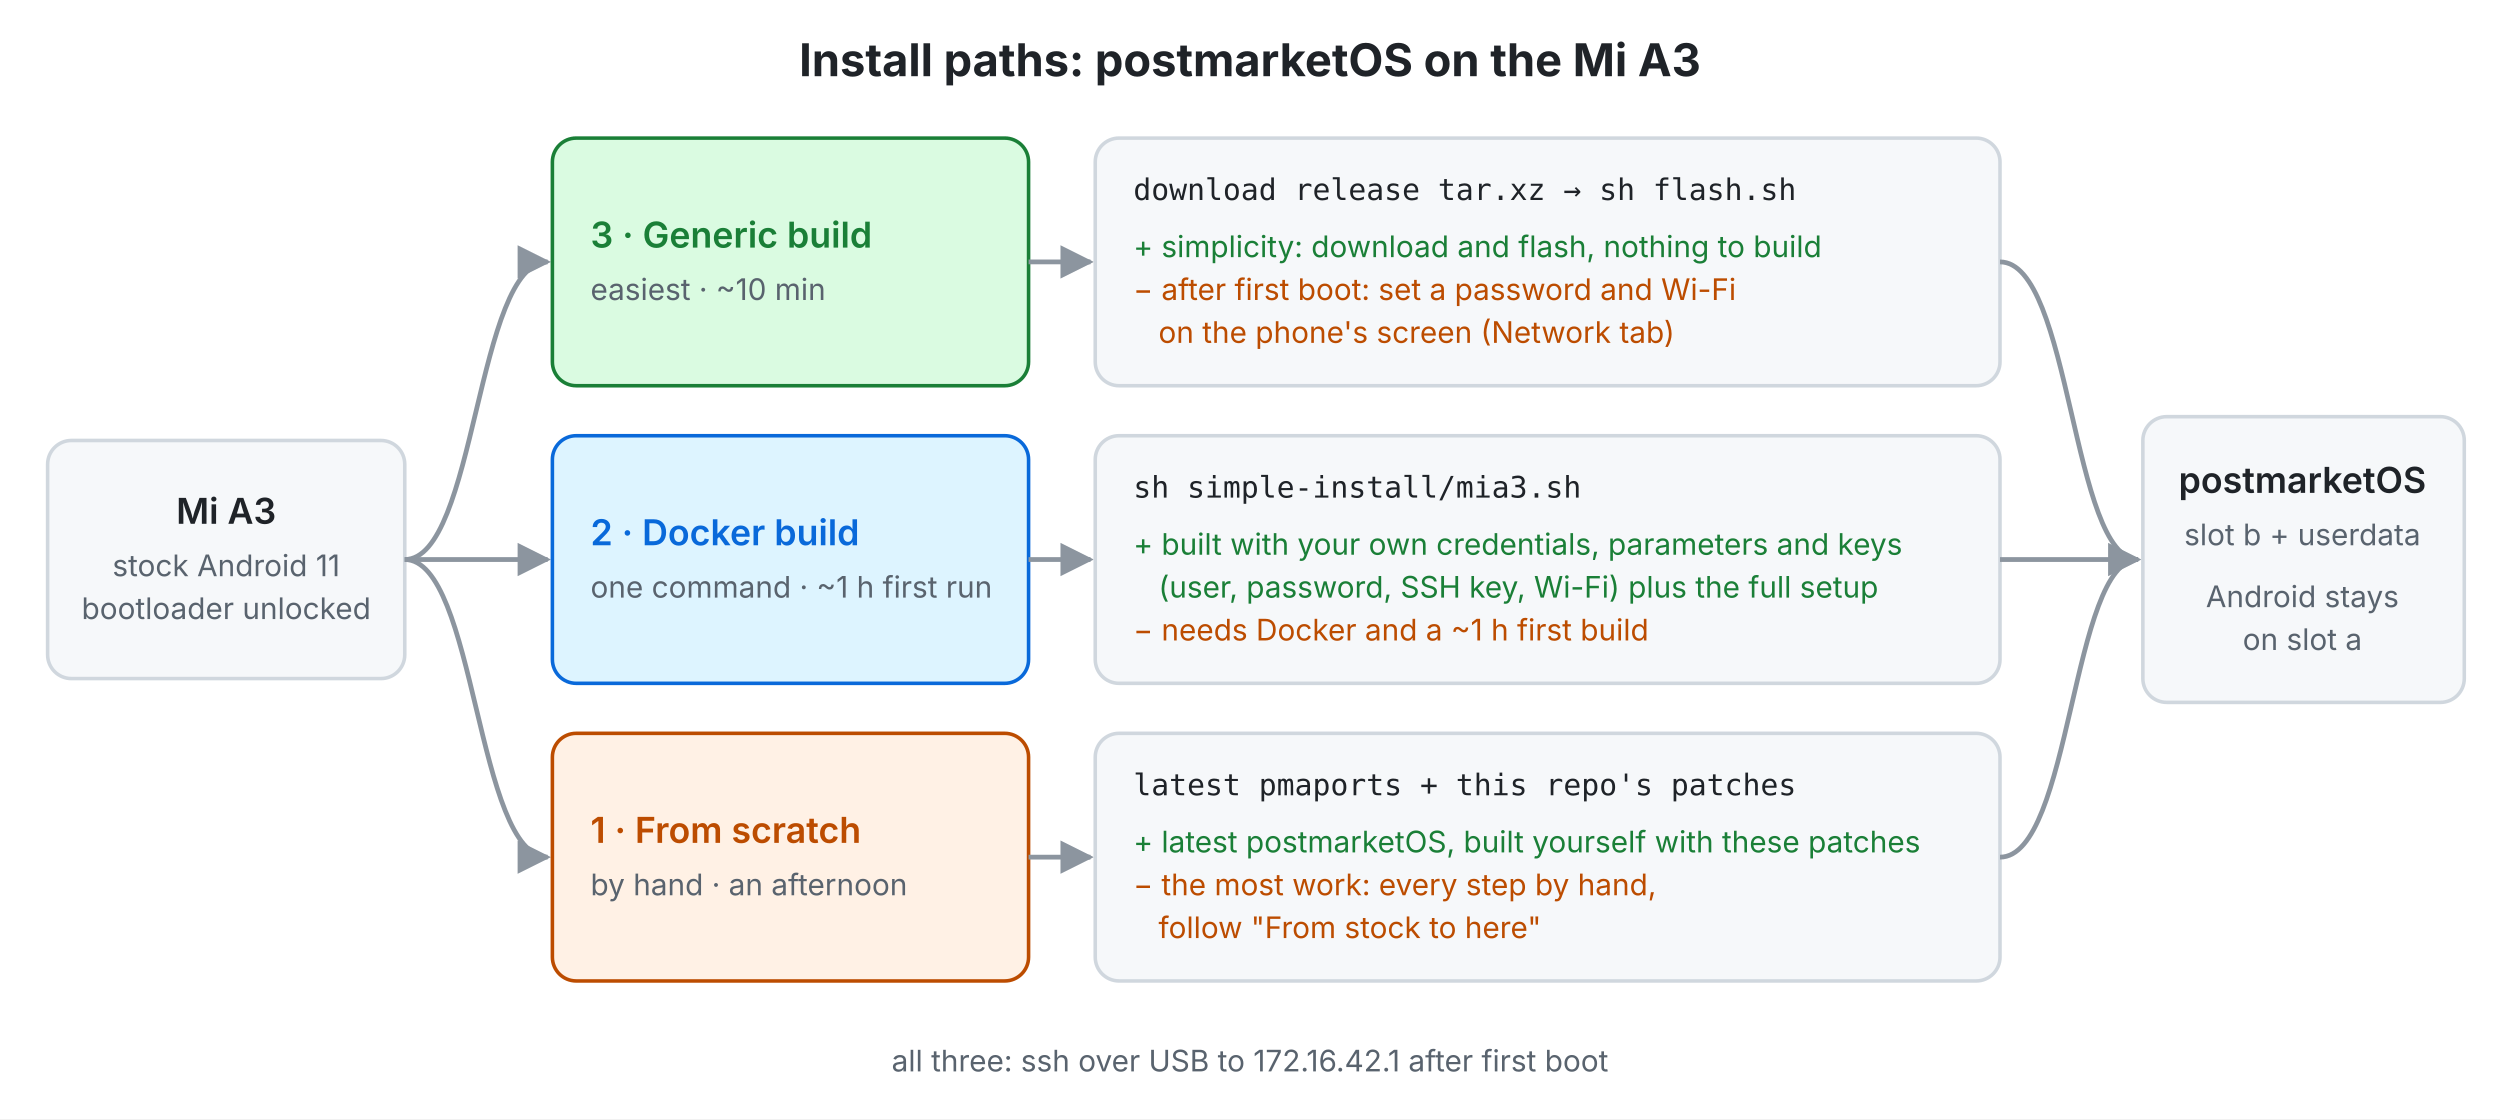
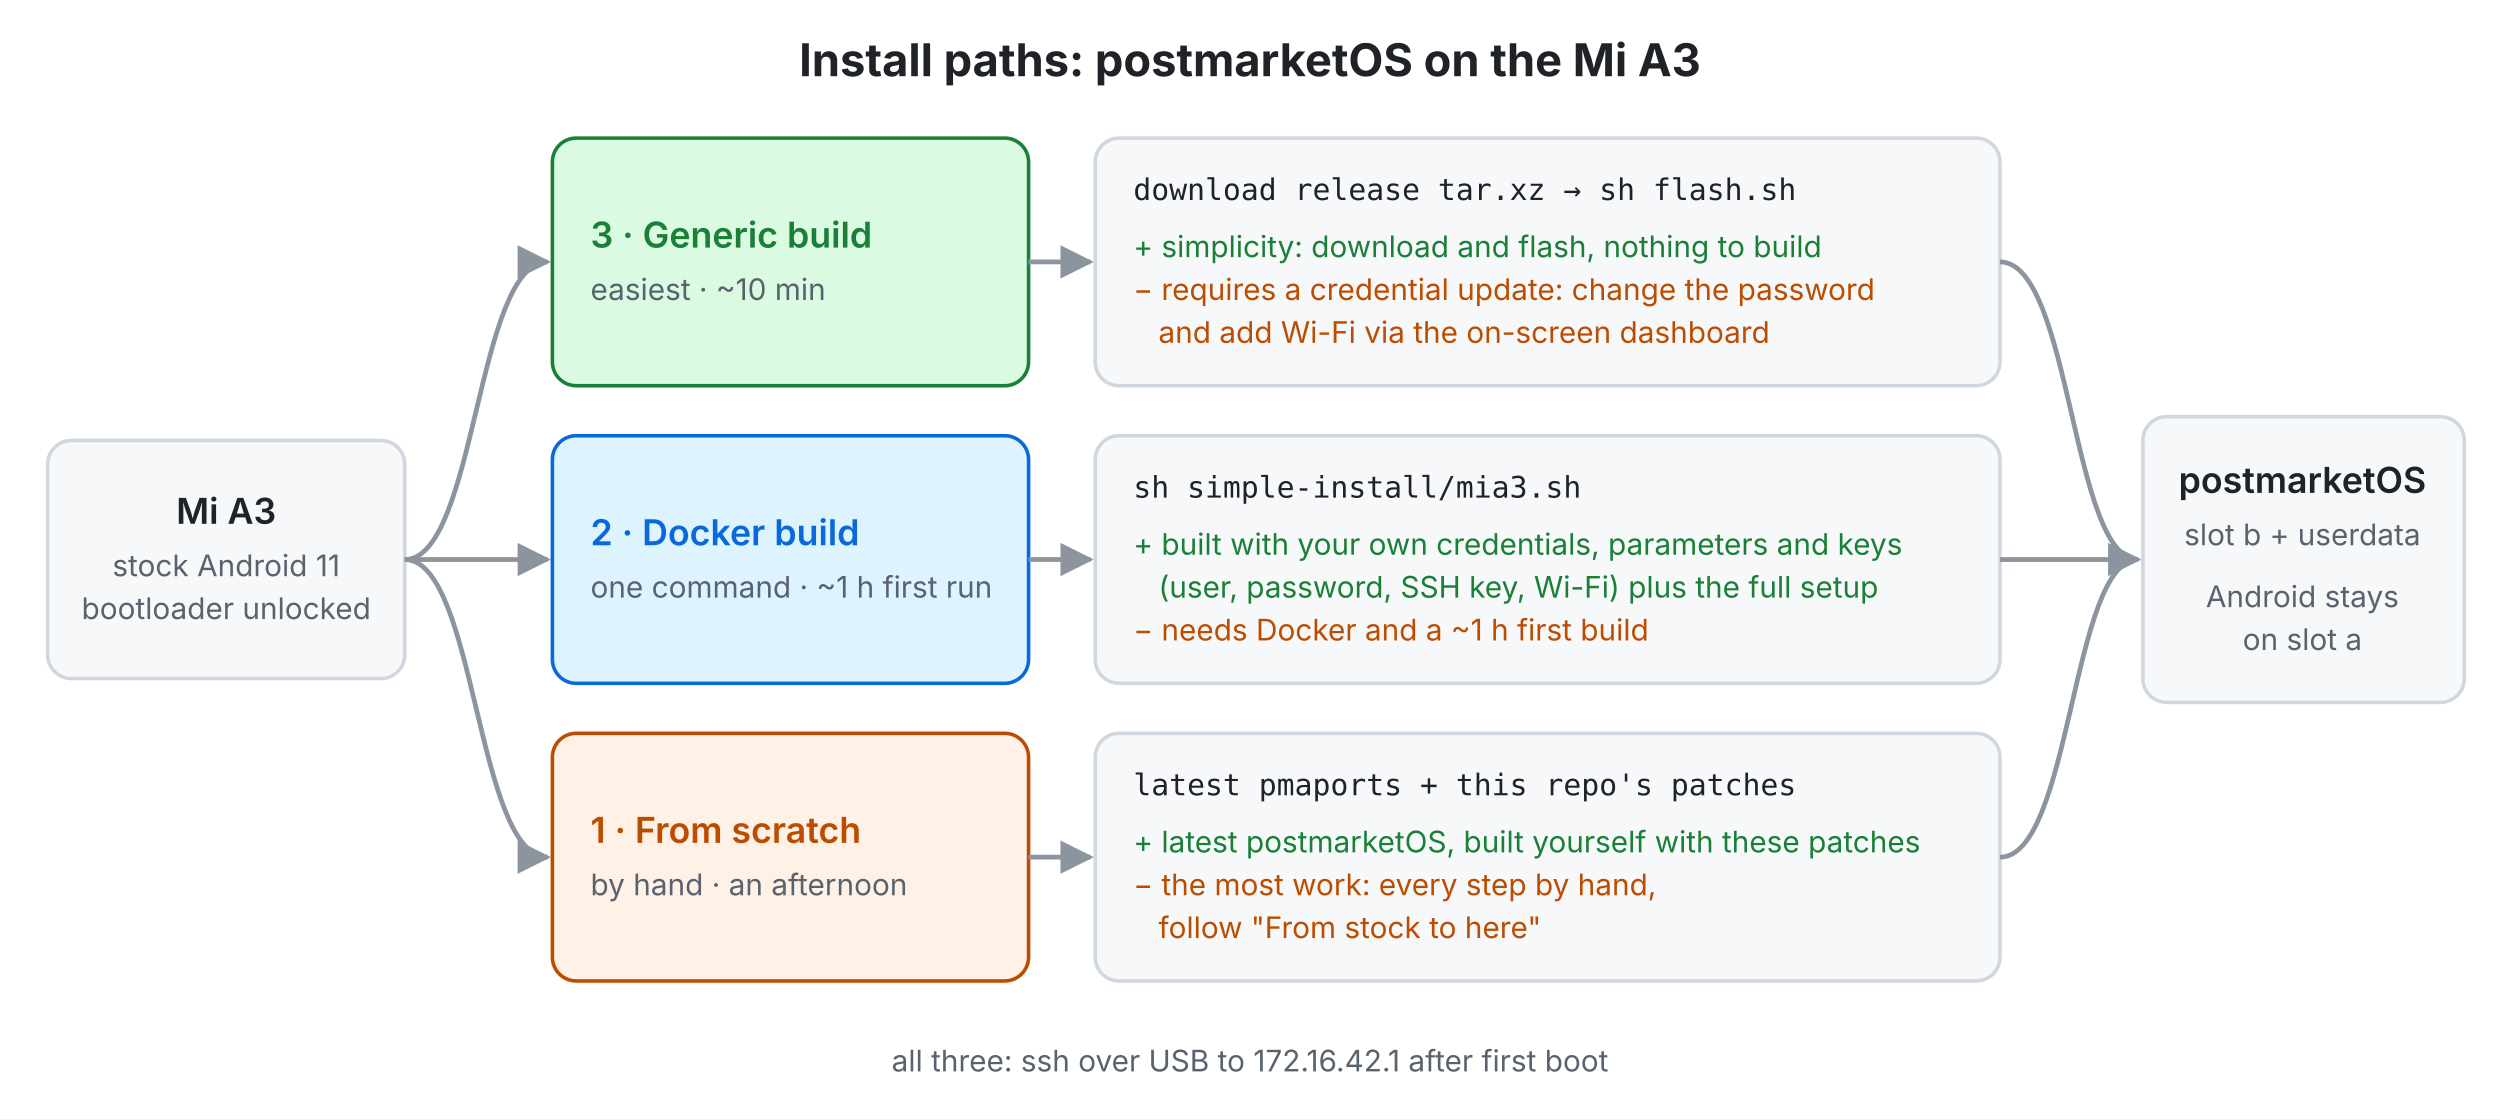
<svg xmlns="http://www.w3.org/2000/svg" viewBox="0 0 1050 470" font-family="system-ui,-apple-system,Segoe UI,sans-serif">
  <style>
    .bg{fill:#ffffff} .t{fill:#1f2328} .m{fill:#59636e} .box{fill:#f6f8fa;stroke:#d0d7de}
    .ln{stroke:#8c959f;stroke-width:2;fill:none}
    .g{fill:#dafbe1;stroke:#1a7f37} .gt{fill:#1a7f37}
    .b{fill:#ddf4ff;stroke:#0969da} .bt{fill:#0969da}
    .o{fill:#fff1e5;stroke:#bc4c00} .ot{fill:#bc4c00}
    @media (prefers-color-scheme: dark){
      .bg{fill:#0d1117} .t{fill:#e6edf3} .m{fill:#9198a1} .box{fill:#161b22;stroke:#3d444d}
      .ln{stroke:#656c76}
      .g{fill:#0f2d1a;stroke:#3fb950} .gt{fill:#3fb950}
      .b{fill:#0c2d4b;stroke:#4493f8} .bt{fill:#4493f8}
      .o{fill:#3a1f0b;stroke:#db6d28} .ot{fill:#db6d28}
    }
    rect{stroke-width:1.5} .h{font-weight:600;font-size:15px} .s{font-size:12.5px}
  </style>
  <defs>
    <marker id="a" viewBox="0 0 10 10" refX="9" refY="5" markerWidth="7" markerHeight="7" orient="auto">
      <path d="M0 0L10 5L0 10z" fill="#8c959f" />
    </marker>
  </defs>
  <rect class="bg" width="1050" height="470" stroke="none" />
  <text class="t" x="525" y="32" text-anchor="middle" font-size="19" font-weight="700">Install paths: postmarketOS on the Mi A3</text>
  <rect class="box" x="20" y="185" width="150" height="100" rx="10" />
  <text class="t h" x="95" y="220" text-anchor="middle">Mi A3</text>
  <text class="m s" x="95" y="242" text-anchor="middle">stock Android 11</text>
  <text class="m s" x="95" y="260" text-anchor="middle">bootloader unlocked</text>
  <path class="ln" d="M170 235 C200 235 200 110 230 110" marker-end="url(#a)" />
  <rect class="g" x="232" y="58" width="200" height="104" rx="10" />
  <text class="gt h" x="248" y="104">3 · Generic build</text>
  <text class="m s" x="248" y="126">easiest · ~10 min</text>
  <path class="ln" d="M432 110 L458 110" marker-end="url(#a)" />
  <rect class="box" x="460" y="58" width="380" height="104" rx="10" />
  <text class="t s" x="476" y="84" font-family="ui-monospace,monospace">download release tar.xz → sh flash.sh</text>
  <text class="gt s" x="476" y="108" xml:space="preserve">+ simplicity: download and flash, nothing to build</text>
-   <text class="ot s" x="476" y="126" xml:space="preserve">− after first boot: set a password and Wi-Fi</text>
-   <text class="ot s" x="476" y="144" xml:space="preserve">   on the phone's screen (Network tab)</text>
+   <text class="ot s" x="476" y="126" xml:space="preserve">− requires a credential update: change the password</text>
+   <text class="ot s" x="476" y="144" xml:space="preserve">   and add Wi-Fi via the on-screen dashboard</text>
  <path class="ln" d="M840 110 C870 110 870 235 898 235" />
  <path class="ln" d="M170 235 C200 235 200 235 230 235" marker-end="url(#a)" />
  <rect class="b" x="232" y="183" width="200" height="104" rx="10" />
  <text class="bt h" x="248" y="229">2 · Docker build</text>
  <text class="m s" x="248" y="251">one command · ~1 h first run</text>
  <path class="ln" d="M432 235 L458 235" marker-end="url(#a)" />
  <rect class="box" x="460" y="183" width="380" height="104" rx="10" />
  <text class="t s" x="476" y="209" font-family="ui-monospace,monospace">sh simple-install/mia3.sh</text>
  <text class="gt s" x="476" y="233" xml:space="preserve">+ built with your own credentials, parameters and keys</text>
  <text class="gt s" x="476" y="251" xml:space="preserve">   (user, password, SSH key, Wi-Fi) plus the full setup</text>
  <text class="ot s" x="476" y="269" xml:space="preserve">− needs Docker and a ~1 h first build</text>
  <path class="ln" d="M840 235 C870 235 870 235 898 235" marker-end="url(#a)" />
  <path class="ln" d="M170 235 C200 235 200 360 230 360" marker-end="url(#a)" />
  <rect class="o" x="232" y="308" width="200" height="104" rx="10" />
  <text class="ot h" x="248" y="354">1 · From scratch</text>
  <text class="m s" x="248" y="376">by hand · an afternoon</text>
  <path class="ln" d="M432 360 L458 360" marker-end="url(#a)" />
  <rect class="box" x="460" y="308" width="380" height="104" rx="10" />
  <text class="t s" x="476" y="334" font-family="ui-monospace,monospace">latest pmaports + this repo's patches</text>
  <text class="gt s" x="476" y="358" xml:space="preserve">+ latest postmarketOS, built yourself with these patches</text>
  <text class="ot s" x="476" y="376" xml:space="preserve">− the most work: every step by hand,</text>
  <text class="ot s" x="476" y="394" xml:space="preserve">   follow "From stock to here"</text>
  <path class="ln" d="M840 360 C870 360 870 235 898 235" />
  <rect class="box" x="900" y="175" width="135" height="120" rx="10" />
  <text class="t h" x="967" y="207" text-anchor="middle">postmarketOS</text>
  <text class="m s" x="967" y="229" text-anchor="middle">slot b + userdata</text>
  <text class="m s" x="967" y="255" text-anchor="middle">Android stays</text>
  <text class="m s" x="967" y="273" text-anchor="middle">on slot a</text>
  <text class="m s" x="525" y="450" text-anchor="middle">all three: ssh over USB to 172.16.42.1 after first boot</text>
</svg>
